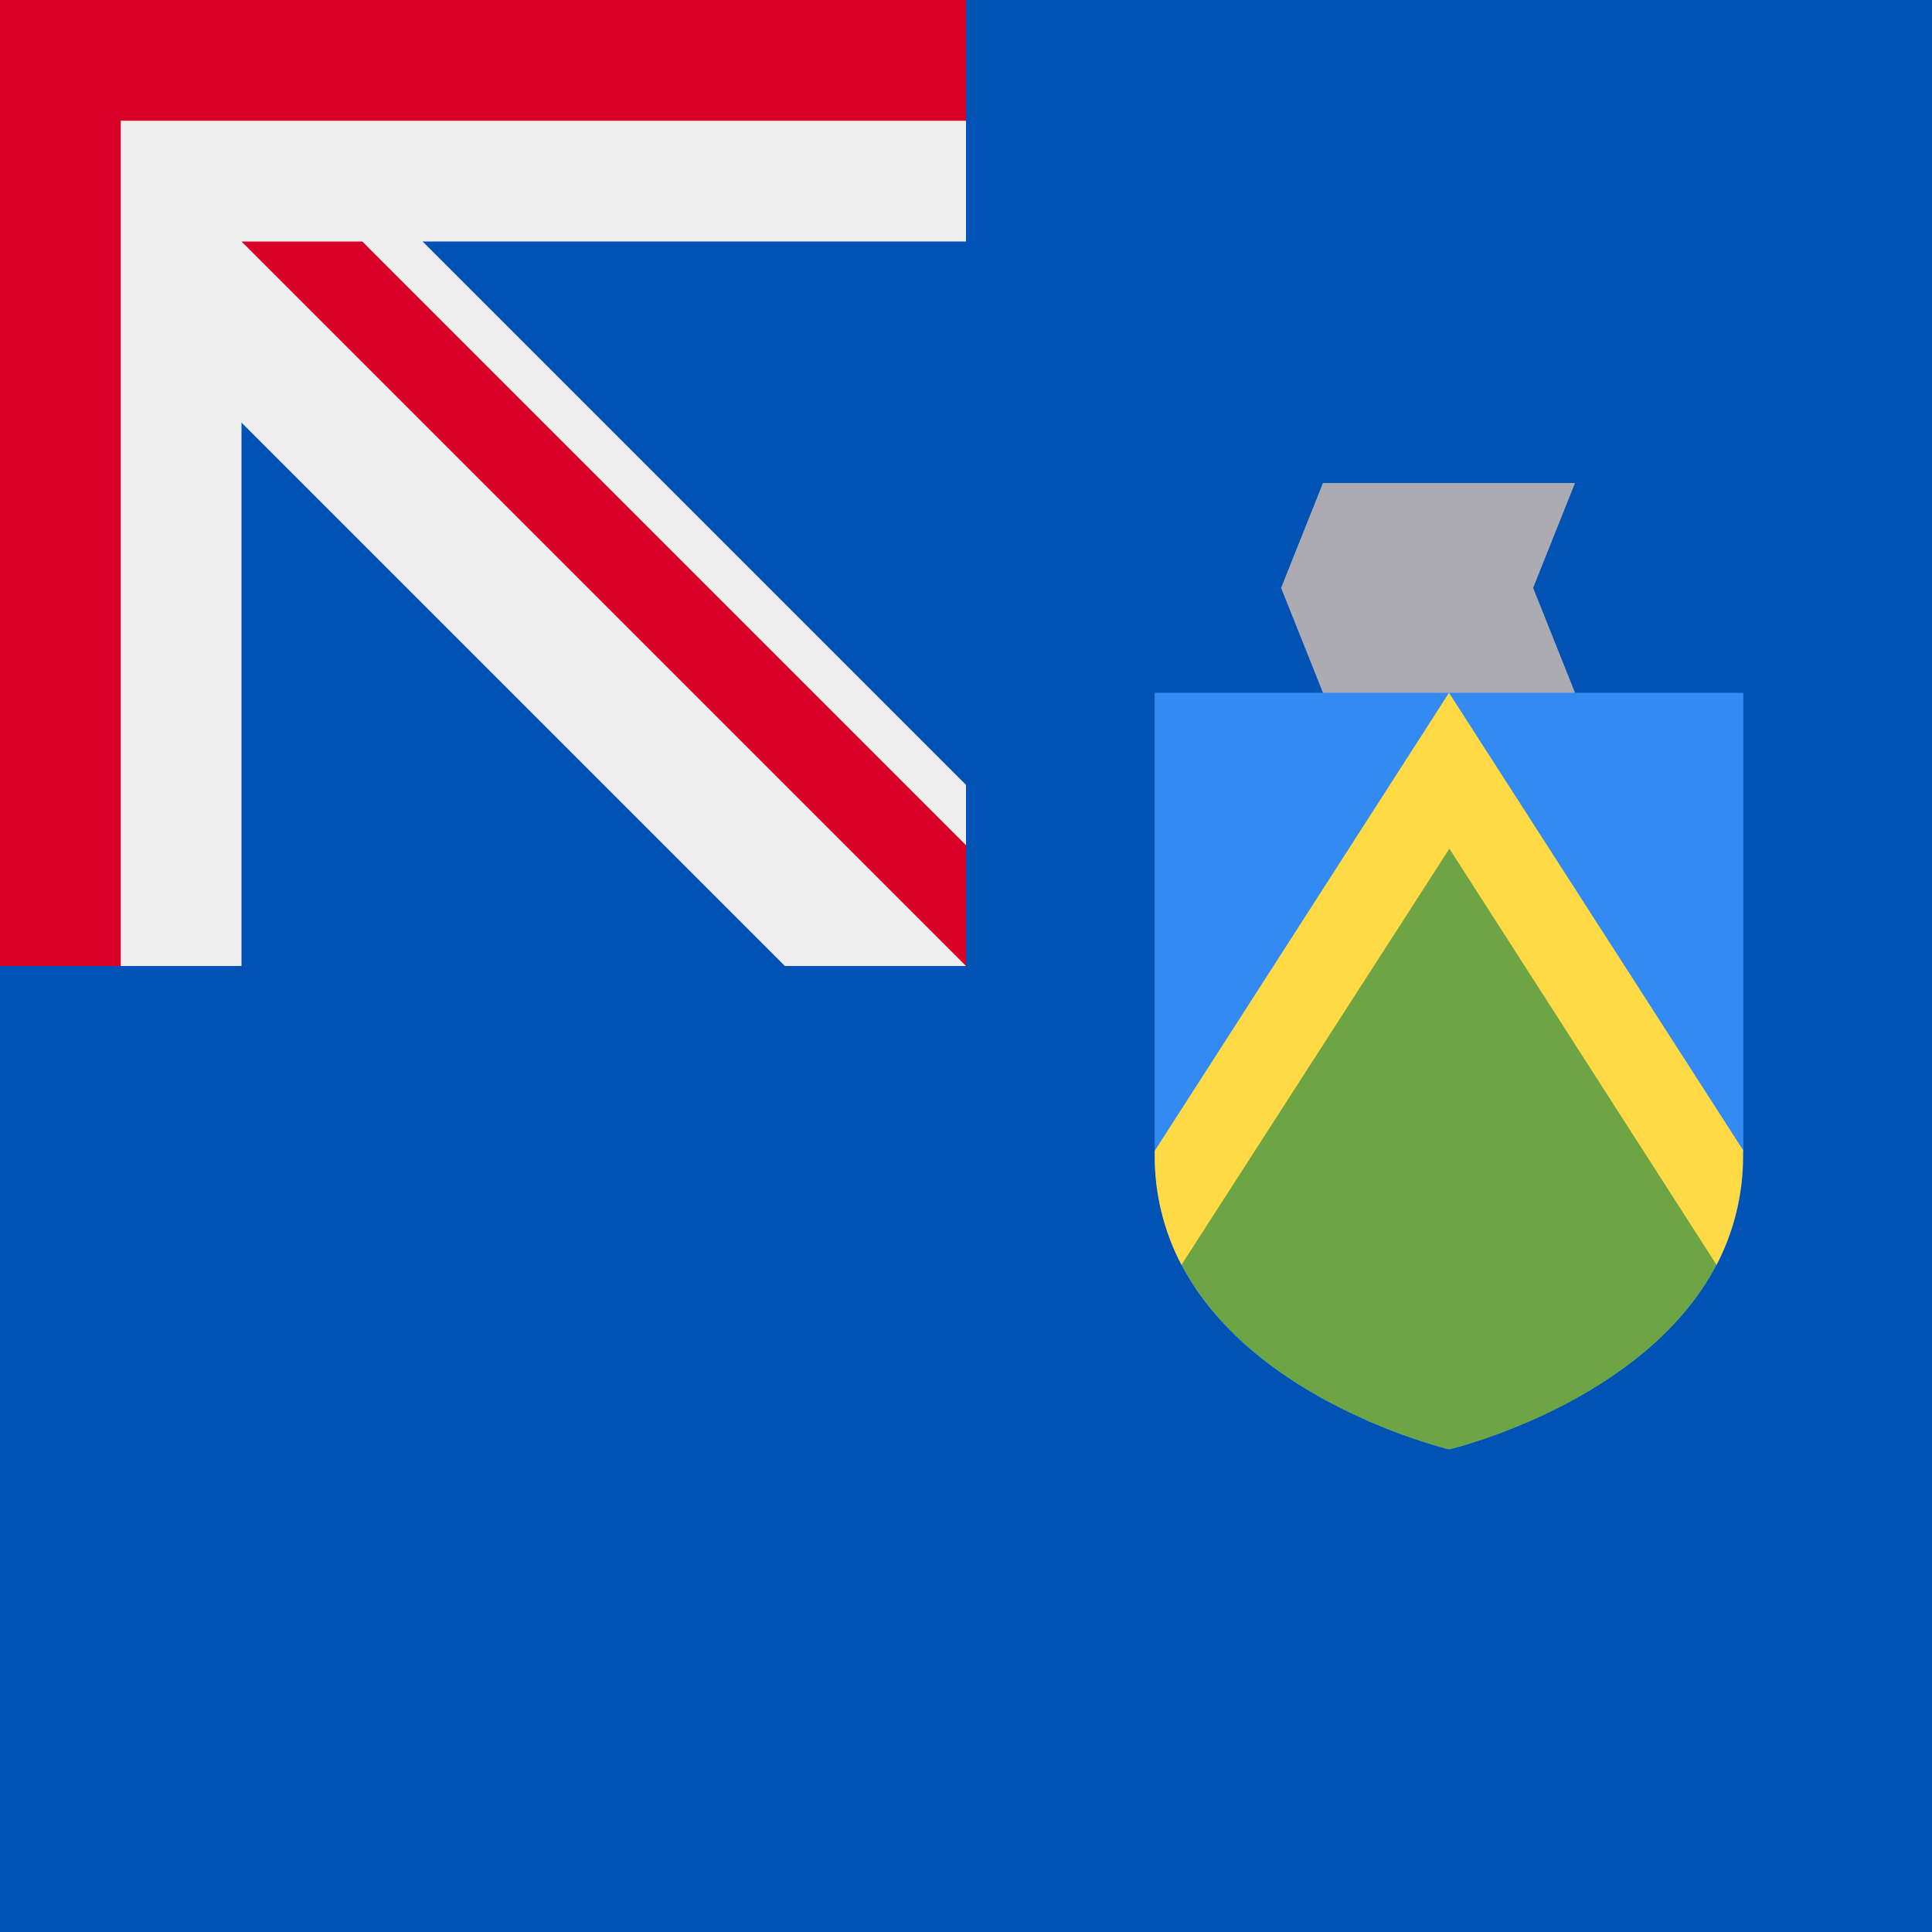
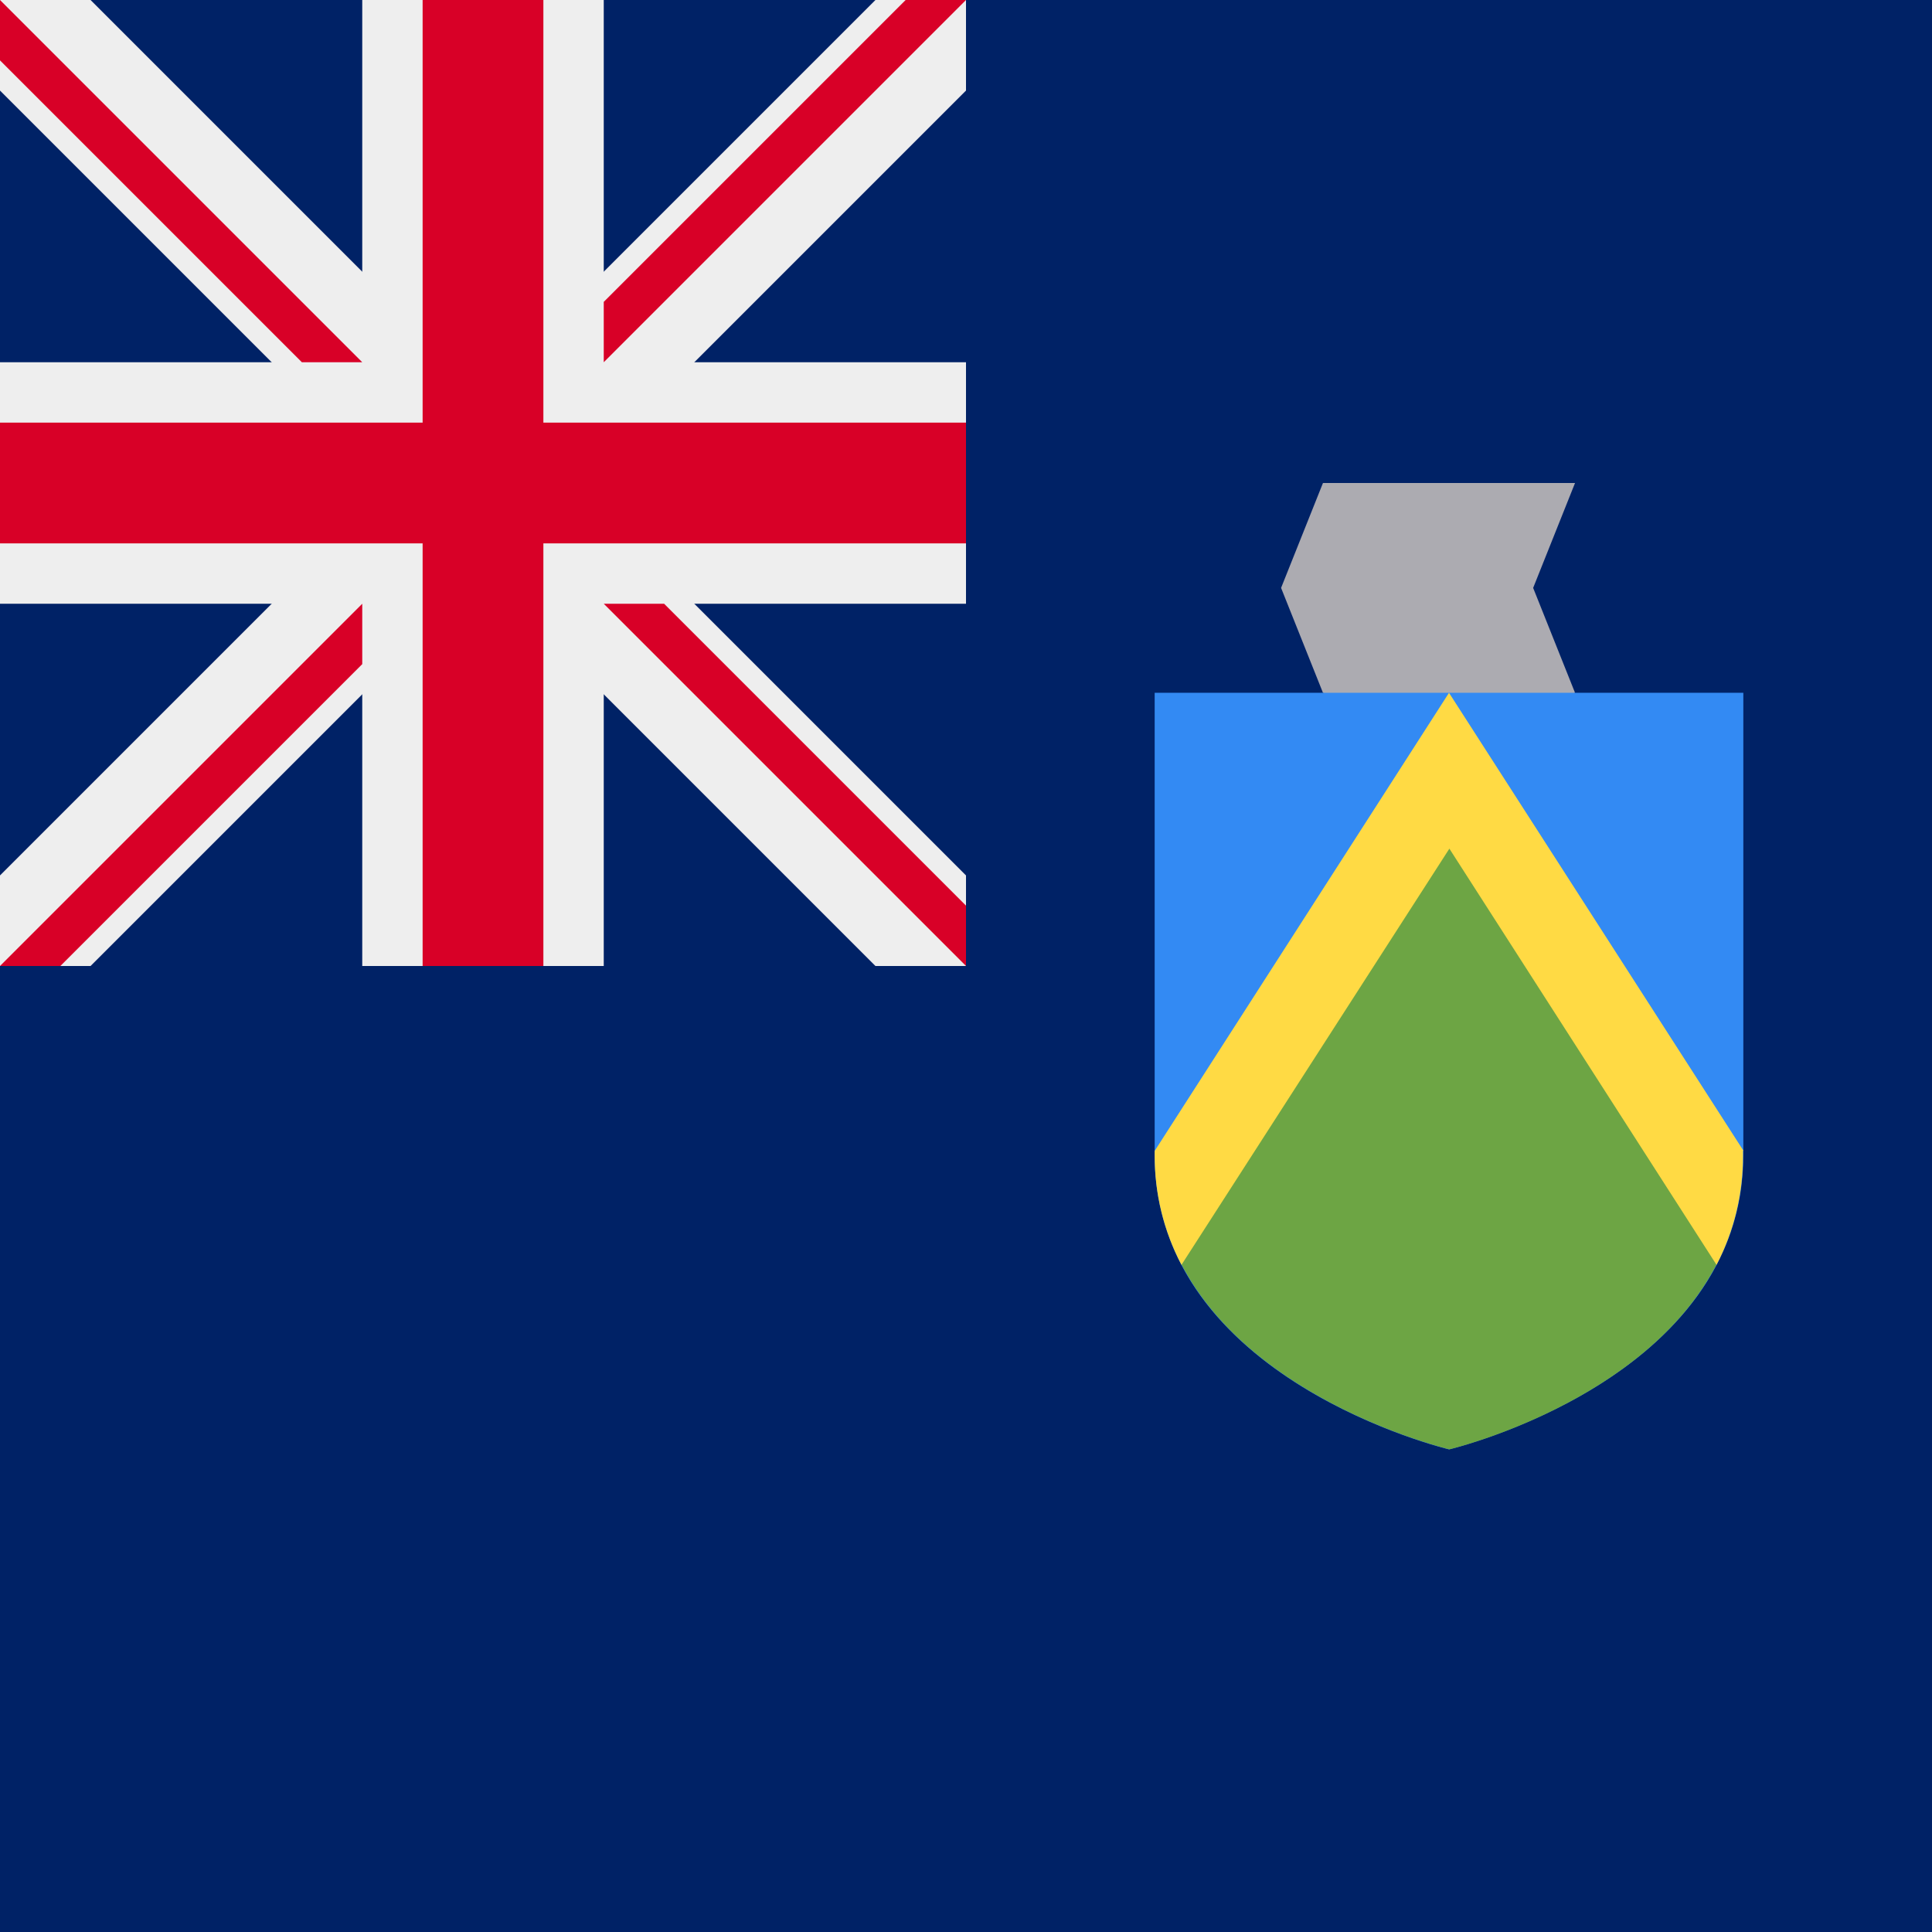
<svg xmlns="http://www.w3.org/2000/svg" width="512" height="512" fill="none">
-   <path fill="#0052B4" d="M0 0h512v512H0z" />
-   <g clip-path="url(#a)">
-     <path fill="#0052B4" d="M-256-256h512v512h-512z" />
-     <path fill="#EEE" d="M208 256h48v-48L48 0l208-208v-48h-48L0-48l-208-208h-48v48L-48 0l-208 208v48h48L0 48l208 208Z" />
-     <path fill="#EEE" d="M256 64V-64H64v-192H-64v192h-192V64h192v192H64V64h192Z" />
-     <path fill="#D80027" d="M256 32v-64H32v-224h-64v224h-224v64h224v224h64V32h224Z" />
-     <path fill="#D80027" d="M256 224v32L64 64h32l160 160Z" />
-   </g>
+   <path fill="#026" d="M0 0h512v512H0z" />
+   <path fill="#026" d="M0 0h256v256H0z" />
+   <path fill="#EEE" d="M232 256h24v-24L152 128 256 24V0h-24L128 104 24 0H0v24l104 104L0 232v24h24l104-104 104 104Z" />
+   <path fill="#EEE" d="M256 160V96h-96V0H96v96H0v64h96v96h64v-96h96Z" />
+   <path fill="#D80027" d="M256 144v-32H144V0h-32v112H0v32h112v112h32V144h112Z" />
+   <path fill="#D80027" d="M0 16V0l96 96H80L0 16Zm256 224v16l-96-96h16l80 80ZM16 256H0l96-96v16l-80 80ZM240 0h16l-96 96V80l80-80Z" />
  <path fill="#ACABB1" d="M417.4 183.6 384 194.8l-33.4-11.2-11.1-27.8 11.1-27.8h66.8l-11.1 27.8 11.1 27.8Z" />
  <path fill="#338AF3" d="M306 183.6v122.5c0 59.6 78 78 78 78s78-18.4 78-78V183.6H306Z" />
  <path fill="#6DA544" d="M313.1 335.1c19.2 36.8 71 49 71 49s51.7-12.2 70.8-49l-70.9-118-70.9 118Z" />
  <path fill="#FFDA44" d="m462 304.9-78-121.3L306 305v1.2a62 62 0 0 0 7.1 29l71-110.3 70.8 110.3a62 62 0 0 0 7-29V305Z" />
-   <defs>
-     <clipPath id="a">
-       <path fill="#fff" d="M0 0h512v512H0z" />
-     </clipPath>
-   </defs>
</svg>
